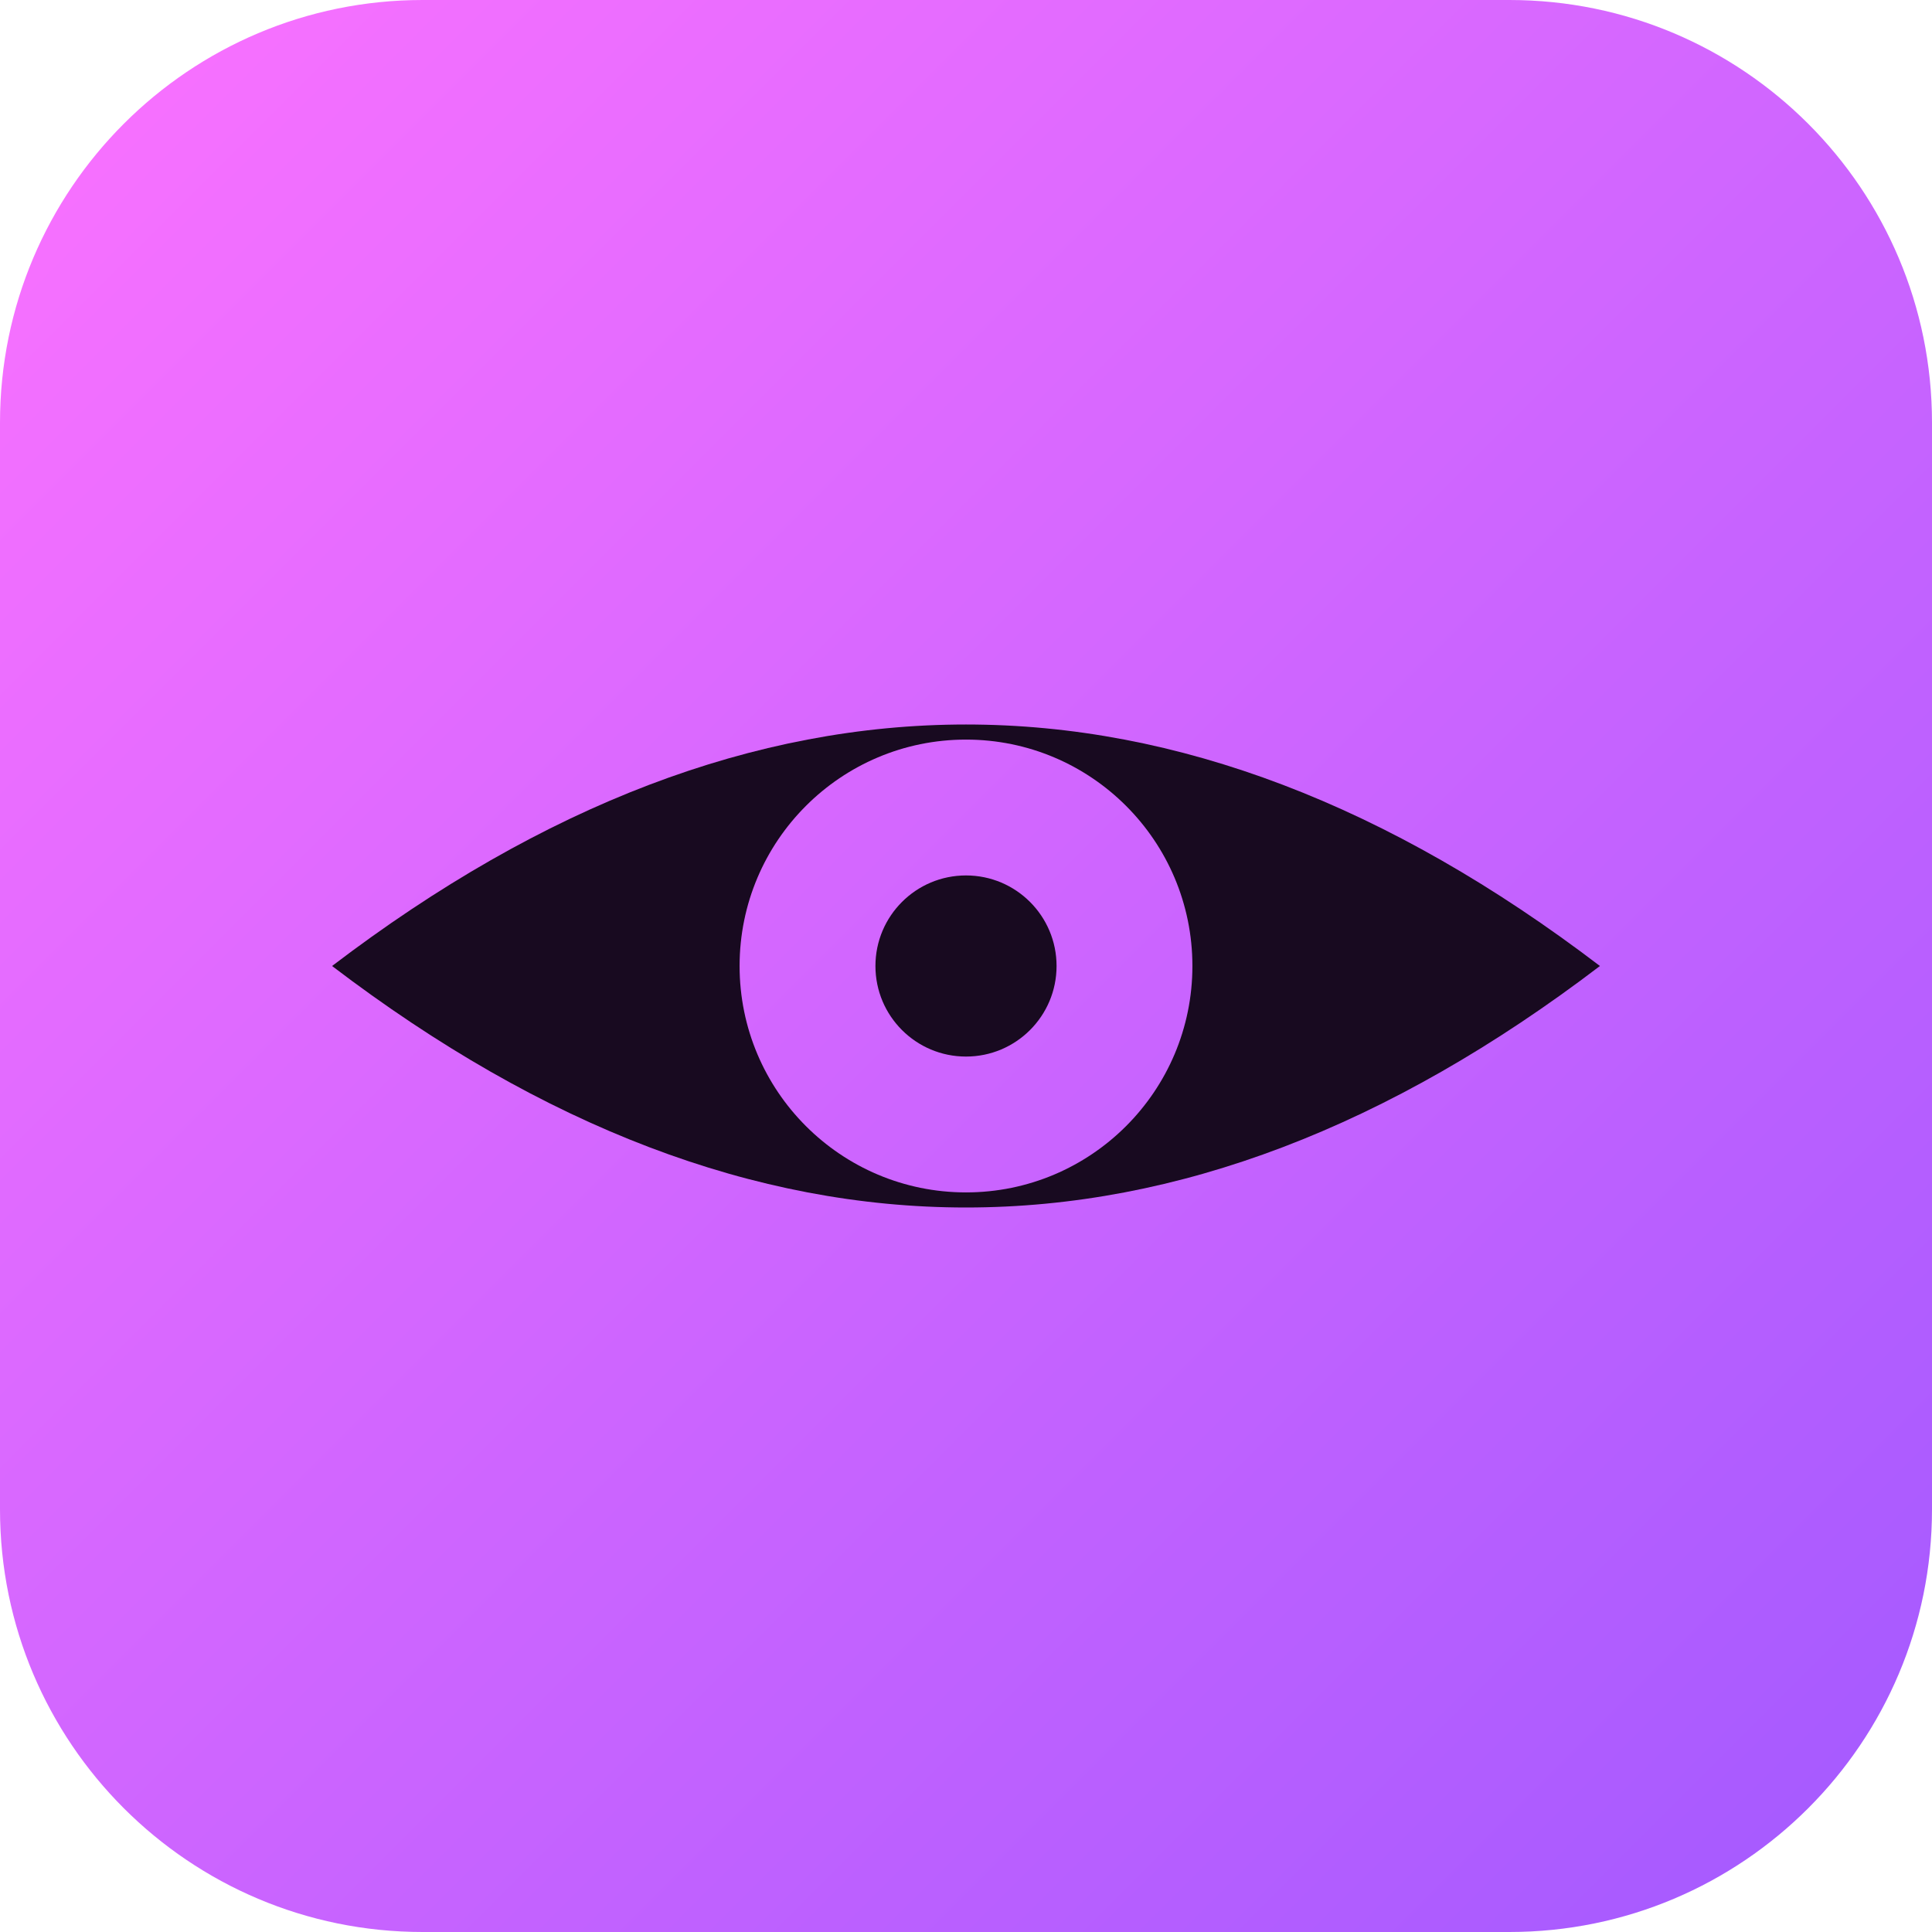
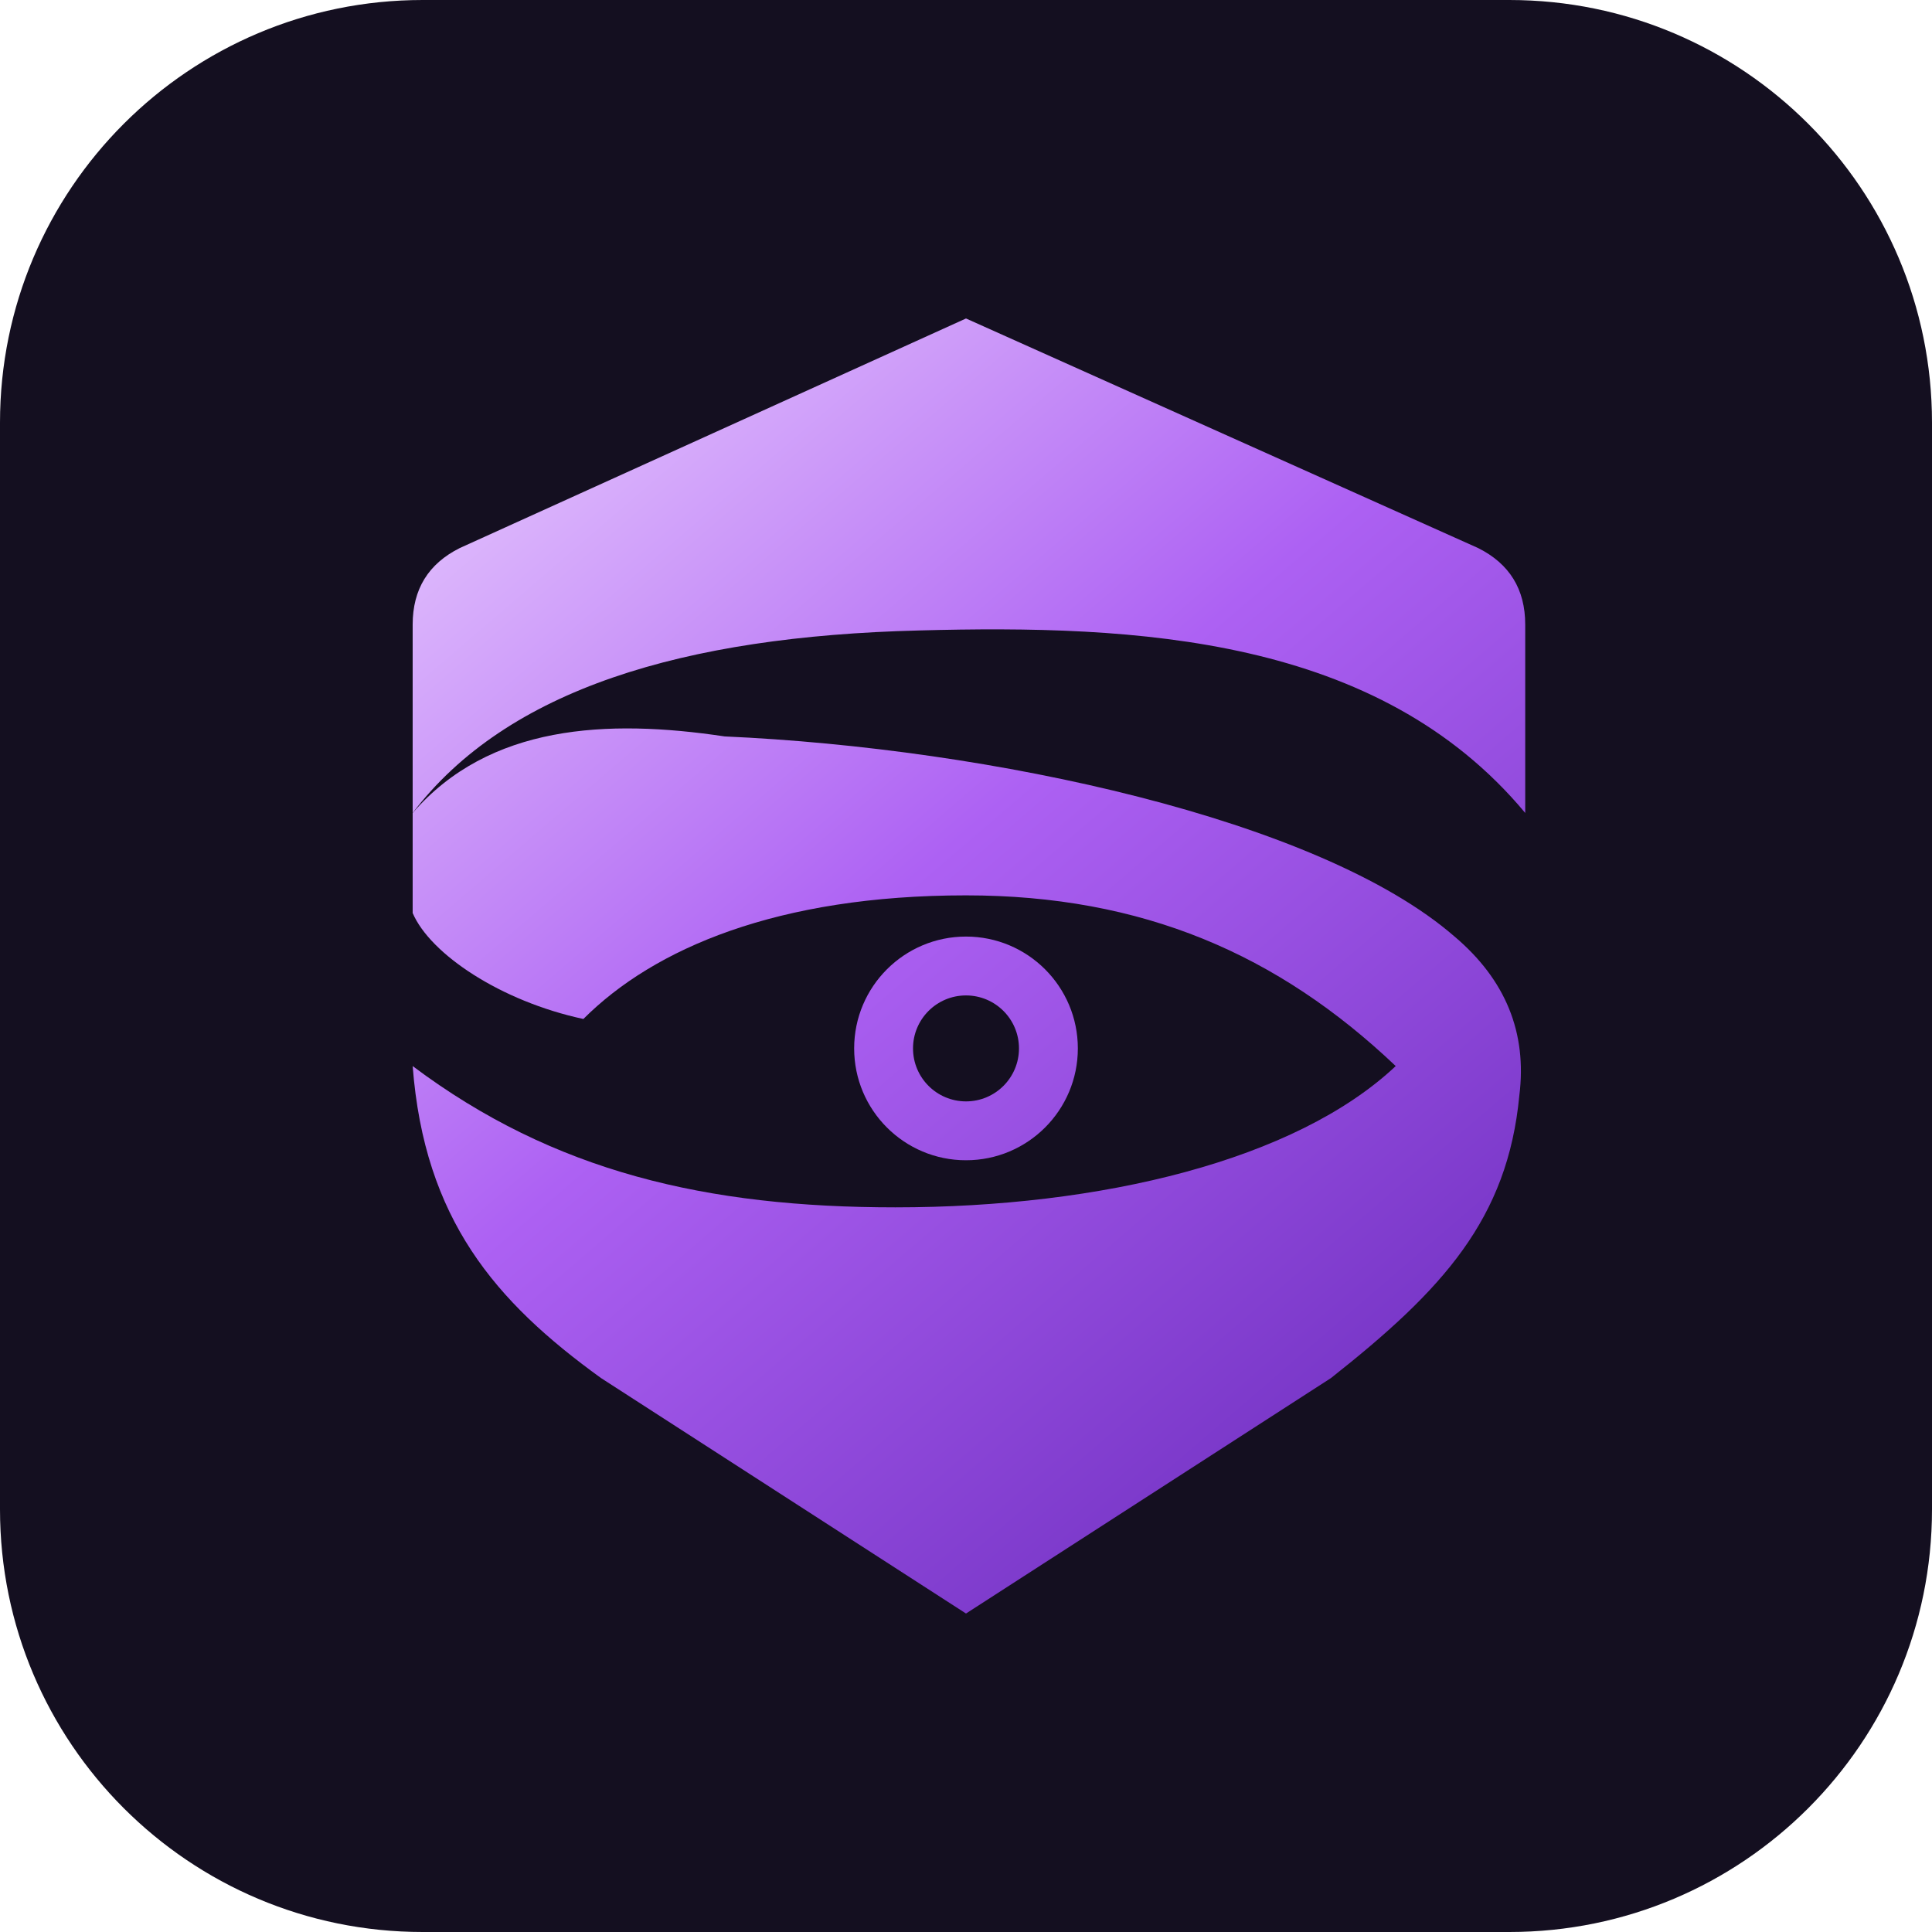
- <svg xmlns="http://www.w3.org/2000/svg" viewBox="0 0 128 128">
+ <svg xmlns="http://www.w3.org/2000/svg" viewBox="0 0 256 256">
  <defs>
-     <linearGradient id="g" x1="0" y1="0" x2="128" y2="128" gradientUnits="userSpaceOnUse">
-       <stop offset="0" stop-color="#fc72ff" />
-       <stop offset="1" stop-color="#a259ff" />
+     <linearGradient id="g" x1="34" y1="18" x2="223" y2="238" gradientUnits="userSpaceOnUse">
+       <stop offset="0" stop-color="#ecd3ff" />
+       <stop offset=".44" stop-color="#ad61f3" />
+       <stop offset="1" stop-color="#6325b6" />
    </linearGradient>
  </defs>
-   <rect width="128" height="128" rx="28" fill="url(#g)" />
-   <path d="M 22 64 Q 64 32 106 64 Q 64 96 22 64 Z" fill="#180a20" />
-   <circle cx="64" cy="64" r="15" fill="url(#g)" />
-   <circle cx="64" cy="64" r="6" fill="#180a20" />
+   <rect width="256" height="256" rx="56" fill="#140f20" />
+   <g transform="translate(128 128) scale(0.78) translate(-128 -128)" fill="url(#g)">
+     <path d="M128,18 L215,57 Q223,61 223,70 L223,102 C198,72 157,70 120,71 C80,72 50,81 34,102 L34,70 Q34,61 42,57 Z" />
+     <path d="M34,102 C47,87 67,86 87,89 C132,91 188,103 211,123 Q224,134 222,150 C220,171 209,183 190,198 L128,238 L66,198 C48,185 36,171 34,145 C58,163 84,169 116,169 C151,169 184,161 201,145 C181,126 158,116 128,116 C96,116 75,125 63,137 C49,134 37,126 34,119 Z" />
+     <path fill-rule="evenodd" d="M109,142 A19,19 0 1,0 147,142 A19,19 0 1,0 109,142 Z M119,142 A9,9 0 1,1 137,142 A9,9 0 1,1 119,142 Z" />
+   </g>
</svg>
